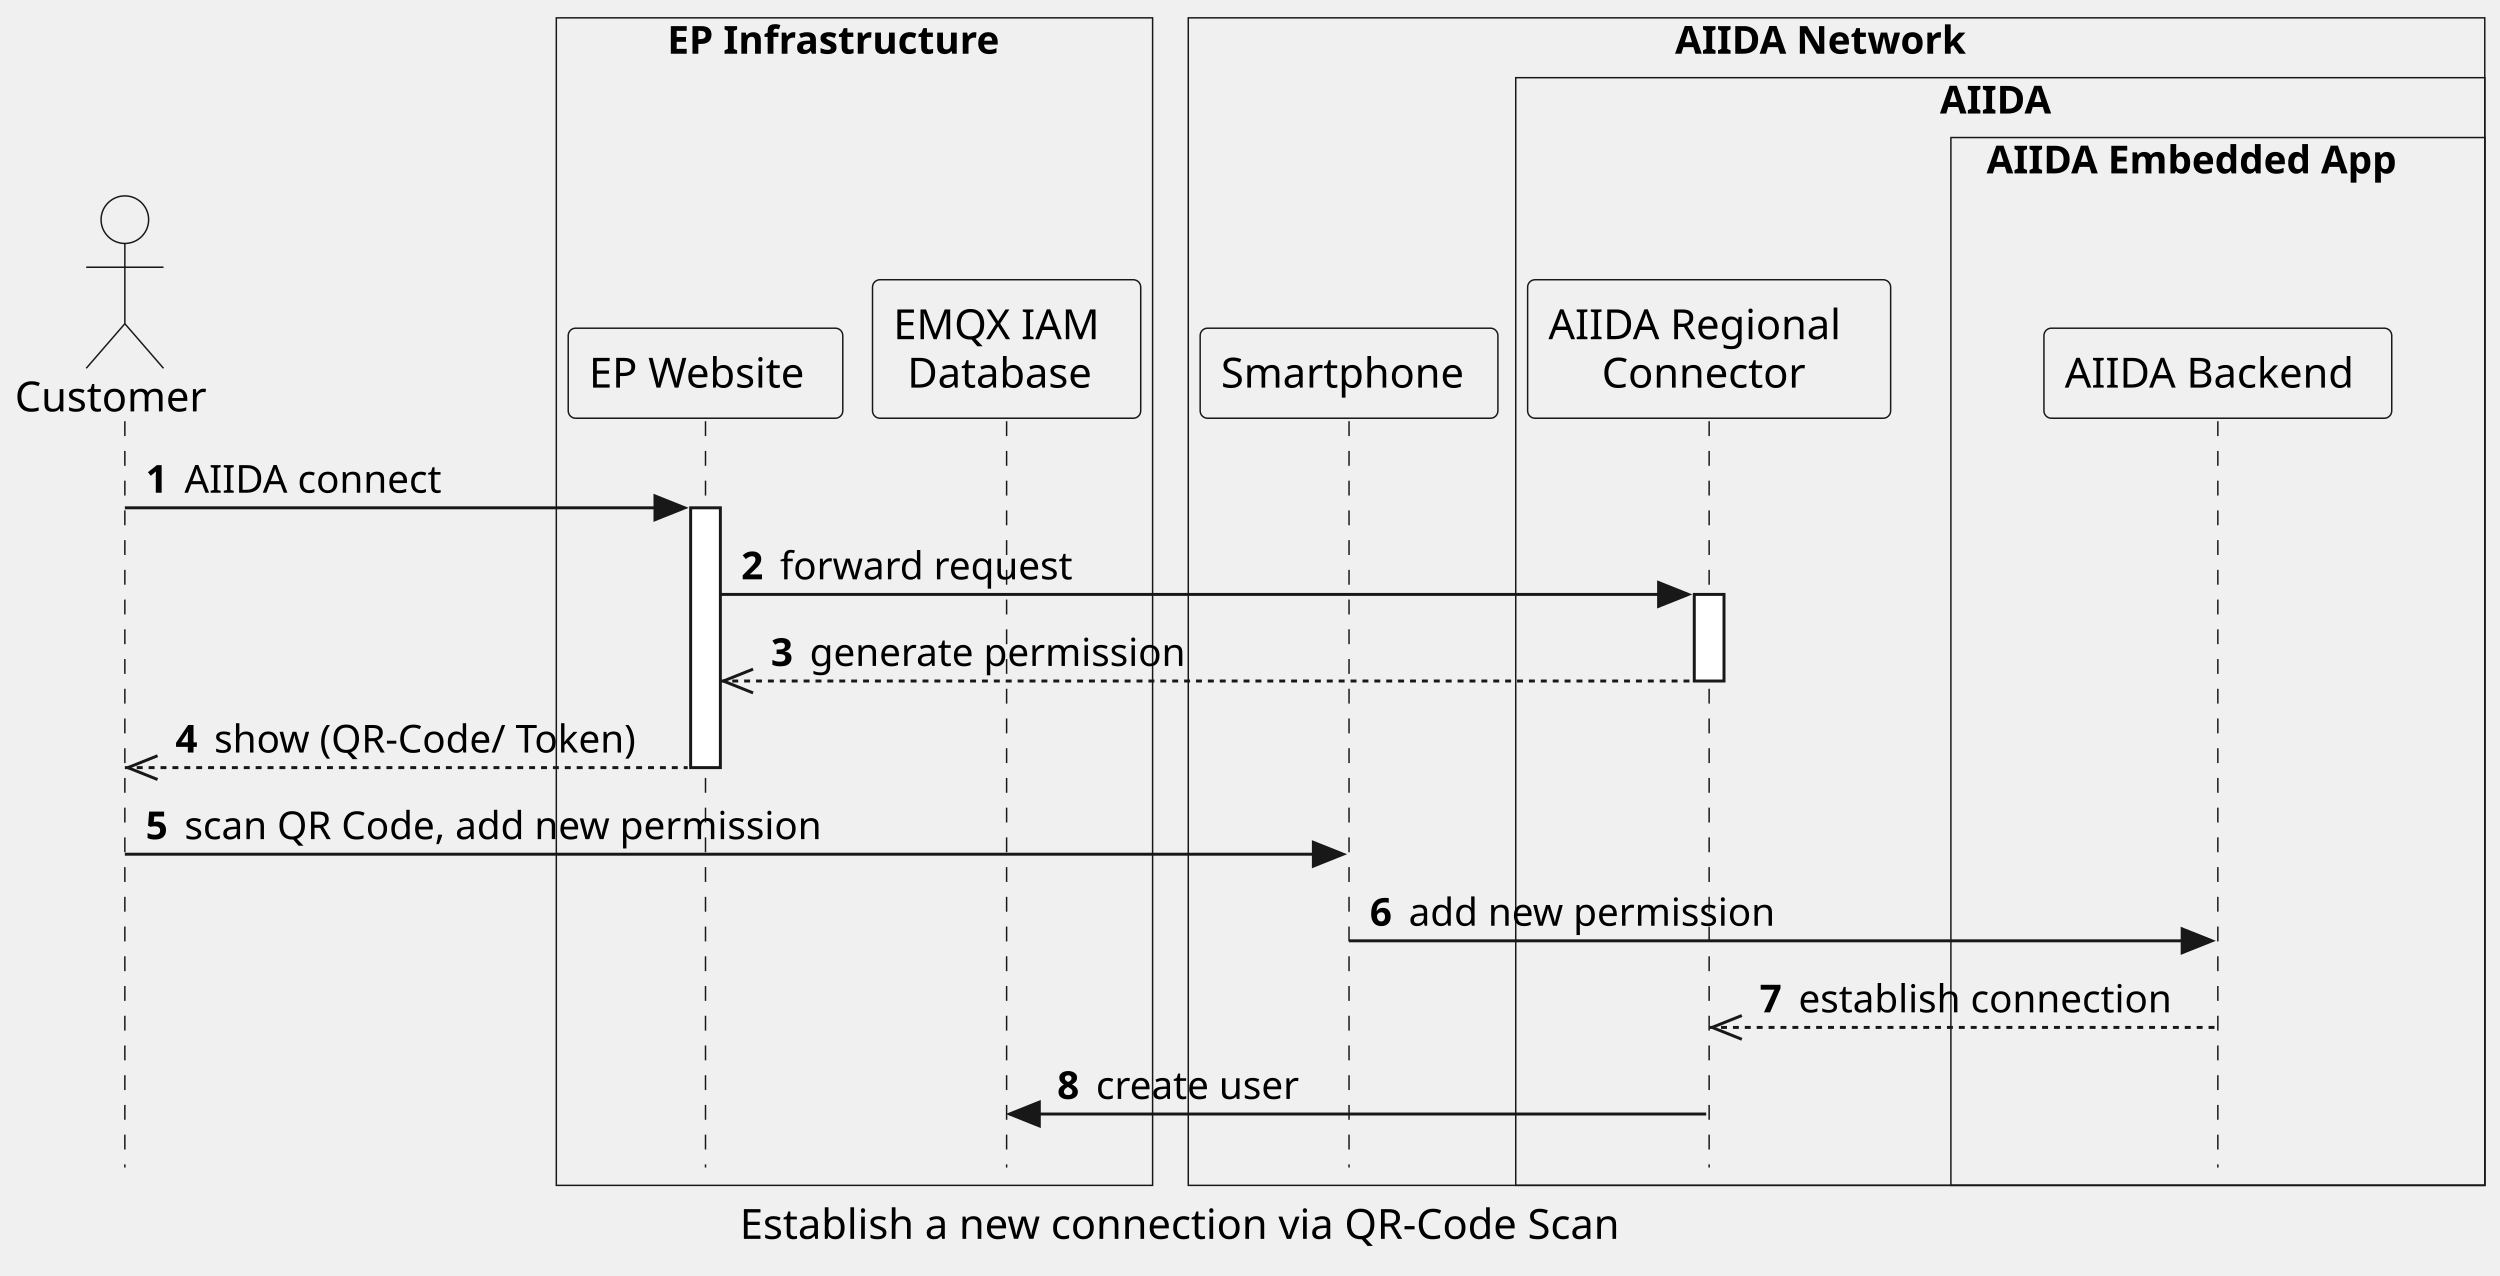
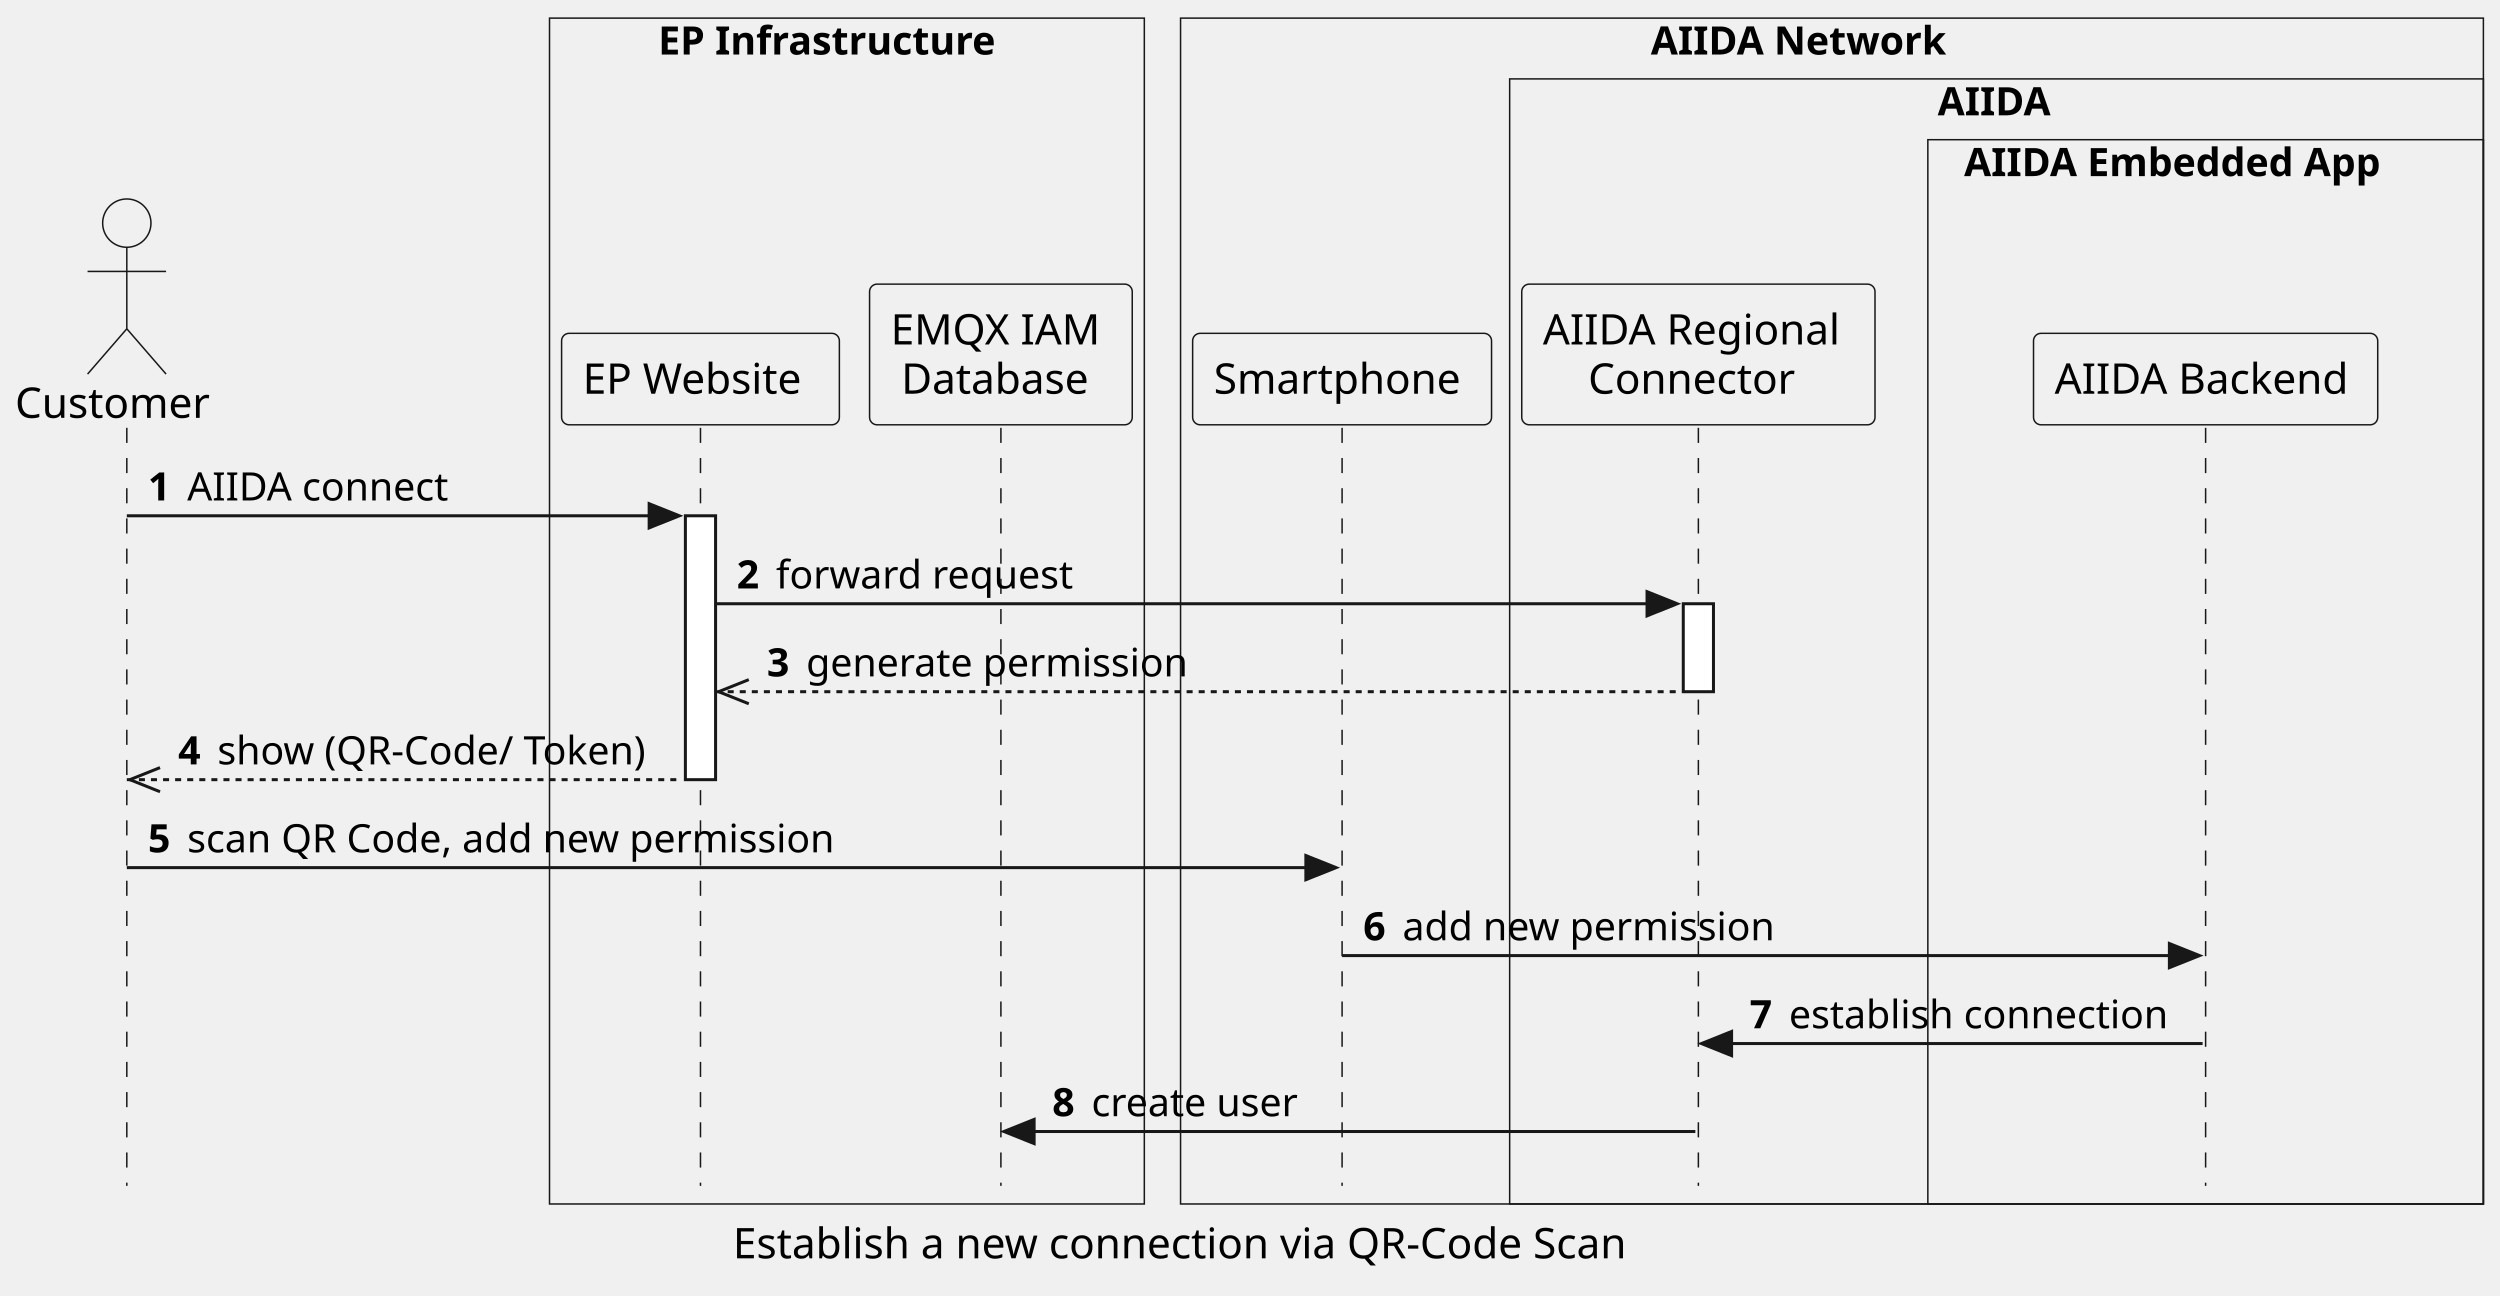
- <svg xmlns="http://www.w3.org/2000/svg" contentStyleType="text/css" height="429px" preserveAspectRatio="none" style="width:841px;height:429px;background:#FFFFFF;" version="1.1" viewBox="0 0 841 429" width="841px" zoomAndPan="magnify">
+ <svg xmlns="http://www.w3.org/2000/svg" contentStyleType="text/css" height="429px" preserveAspectRatio="none" style="width:828px;height:429px;background:#FFFFFF;" version="1.1" viewBox="0 0 828 429" width="828px" zoomAndPan="magnify">
  <defs />
  <g>
-     <rect fill="none" height="392.758" style="stroke:#181818;stroke-width:0.5;" width="200.588" x="187.147" y="6" />
-     <text fill="#000000" font-family="sans-serif" font-size="13" font-weight="bold" lengthAdjust="spacing" textLength="125.887" x="224.498" y="18.067">EP Infrastructure</text>
-     <rect fill="none" height="392.758" style="stroke:#181818;stroke-width:0.5;" width="436.143" x="399.735" y="6" />
-     <text fill="#000000" font-family="sans-serif" font-size="13" font-weight="bold" lengthAdjust="spacing" textLength="107.022" x="563.496" y="18.067">AIIDA Network</text>
-     <rect fill="none" height="372.625" style="stroke:#181818;stroke-width:0.5;" width="325.982" x="509.895" y="26.133" />
-     <text fill="#000000" font-family="sans-serif" font-size="13" font-weight="bold" lengthAdjust="spacing" textLength="40.587" x="652.593" y="38.2">AIIDA</text>
-     <rect fill="none" height="352.492" style="stroke:#181818;stroke-width:0.5;" width="179.594" x="656.284" y="46.266" />
-     <text fill="#000000" font-family="sans-serif" font-size="13" font-weight="bold" lengthAdjust="spacing" textLength="155.594" x="668.284" y="58.333">AIIDA Embedded App</text>
-     <line style="stroke:#181818;stroke-width:0.5;stroke-dasharray:5.0,5.0;" x1="42.002" x2="42.002" y1="141.695" y2="392.758" />
-     <line style="stroke:#181818;stroke-width:0.5;stroke-dasharray:5.0,5.0;" x1="237.331" x2="237.331" y1="141.695" y2="392.758" />
-     <rect fill="#FFFFFF" height="87.398" style="stroke:#181818;stroke-width:1.0;" width="10" x="232.331" y="170.828" />
-     <line style="stroke:#181818;stroke-width:0.5;stroke-dasharray:5.0,5.0;" x1="338.625" x2="338.625" y1="141.695" y2="392.758" />
-     <line style="stroke:#181818;stroke-width:0.5;stroke-dasharray:5.0,5.0;" x1="453.815" x2="453.815" y1="141.695" y2="392.758" />
-     <line style="stroke:#181818;stroke-width:0.5;stroke-dasharray:5.0,5.0;" x1="574.954" x2="574.954" y1="141.695" y2="392.758" />
-     <rect fill="#FFFFFF" height="29.133" style="stroke:#181818;stroke-width:1.0;" width="10" x="569.954" y="199.961" />
-     <line style="stroke:#181818;stroke-width:0.5;stroke-dasharray:5.0,5.0;" x1="746.081" x2="746.081" y1="141.695" y2="392.758" />
-     <text fill="#000000" font-family="sans-serif" font-size="14" lengthAdjust="spacing" textLength="68.004" x="5" y="138.394">Customer</text>
-     <ellipse cx="42.002" cy="73.898" fill="none" rx="8" ry="8" style="stroke:#181818;stroke-width:0.5;" />
-     <path d="M42.002,81.898 L42.002,108.898 M29.002,89.898 L55.002,89.898 M42.002,108.898 L29.002,123.898 M42.002,108.898 L55.002,123.898 " fill="none" style="stroke:#181818;stroke-width:0.5;" />
-     <rect fill="none" height="30.297" rx="2.5" ry="2.5" style="stroke:#181818;stroke-width:0.5;" width="92.367" x="191.147" y="110.398" />
-     <text fill="#000000" font-family="sans-serif" font-size="14" lengthAdjust="spacing" textLength="78.367" x="198.147" y="130.394">EP Website</text>
-     <rect fill="none" height="46.594" rx="2.5" ry="2.5" style="stroke:#181818;stroke-width:0.5;" width="90.221" x="293.514" y="94.102" />
-     <text fill="#000000" font-family="sans-serif" font-size="14" lengthAdjust="spacing" textLength="71.77" x="300.514" y="114.097">EMQX IAM</text>
-     <text fill="#000000" font-family="sans-serif" font-size="14" lengthAdjust="spacing" textLength="66.801" x="305.224" y="130.394">Database</text>
-     <rect fill="none" height="30.297" rx="2.5" ry="2.5" style="stroke:#181818;stroke-width:0.5;" width="100.16" x="403.735" y="110.398" />
-     <text fill="#000000" font-family="sans-serif" font-size="14" lengthAdjust="spacing" textLength="86.16" x="410.735" y="130.394">Smartphone</text>
-     <rect fill="none" height="46.594" rx="2.5" ry="2.5" style="stroke:#181818;stroke-width:0.5;" width="122.117" x="513.895" y="94.102" />
-     <text fill="#000000" font-family="sans-serif" font-size="14" lengthAdjust="spacing" textLength="103.667" x="520.895" y="114.097">AIIDA Regional</text>
-     <text fill="#000000" font-family="sans-serif" font-size="14" lengthAdjust="spacing" textLength="72.208" x="538.85" y="130.394">Connector</text>
-     <rect fill="none" height="30.297" rx="2.5" ry="2.5" style="stroke:#181818;stroke-width:0.5;" width="117.004" x="687.579" y="110.398" />
-     <text fill="#000000" font-family="sans-serif" font-size="14" lengthAdjust="spacing" textLength="103.004" x="694.579" y="130.394">AIIDA Backend</text>
-     <polygon fill="#181818" points="220.331,166.828,230.331,170.828,220.331,174.828" style="stroke:#181818;stroke-width:1.0;" />
-     <line style="stroke:#181818;stroke-width:1.0;" x1="42.002" x2="226.331" y1="170.828" y2="170.828" />
-     <text fill="#000000" font-family="sans-serif" font-size="13" font-weight="bold" lengthAdjust="spacing" textLength="9.045" x="49.002" y="165.762">1</text>
-     <text fill="#000000" font-family="sans-serif" font-size="13" lengthAdjust="spacing" textLength="91.419" x="62.047" y="165.762">AIIDA connect</text>
-     <polygon fill="#181818" points="557.954,195.961,567.954,199.961,557.954,203.961" style="stroke:#181818;stroke-width:1.0;" />
-     <line style="stroke:#181818;stroke-width:1.0;" x1="242.331" x2="563.954" y1="199.961" y2="199.961" />
-     <text fill="#000000" font-family="sans-serif" font-size="13" font-weight="bold" lengthAdjust="spacing" textLength="9.045" x="249.331" y="194.895">2</text>
-     <text fill="#000000" font-family="sans-serif" font-size="13" lengthAdjust="spacing" textLength="103.905" x="262.376" y="194.895">forward request</text>
-     <line style="stroke:#181818;stroke-width:1.0;" x1="243.331" x2="253.331" y1="229.094" y2="225.094" />
-     <line style="stroke:#181818;stroke-width:1.0;" x1="243.331" x2="253.331" y1="229.094" y2="233.094" />
-     <line style="stroke:#181818;stroke-width:1.0;stroke-dasharray:2.0,2.0;" x1="242.331" x2="568.954" y1="229.094" y2="229.094" />
-     <text fill="#000000" font-family="sans-serif" font-size="13" font-weight="bold" lengthAdjust="spacing" textLength="9.045" x="259.331" y="224.028">3</text>
-     <text fill="#000000" font-family="sans-serif" font-size="13" lengthAdjust="spacing" textLength="134.247" x="272.376" y="224.028">generate permission</text>
-     <line style="stroke:#181818;stroke-width:1.0;" x1="43.002" x2="53.002" y1="258.227" y2="254.227" />
-     <line style="stroke:#181818;stroke-width:1.0;" x1="43.002" x2="53.002" y1="258.227" y2="262.227" />
-     <line style="stroke:#181818;stroke-width:1.0;stroke-dasharray:2.0,2.0;" x1="42.002" x2="231.331" y1="258.227" y2="258.227" />
-     <text fill="#000000" font-family="sans-serif" font-size="13" font-weight="bold" lengthAdjust="spacing" textLength="9.045" x="59.002" y="253.161">4</text>
-     <text fill="#000000" font-family="sans-serif" font-size="13" lengthAdjust="spacing" textLength="153.283" x="72.047" y="253.161">show (QR-Code/ Token)</text>
-     <polygon fill="#181818" points="441.815,283.359,451.815,287.359,441.815,291.359" style="stroke:#181818;stroke-width:1.0;" />
-     <line style="stroke:#181818;stroke-width:1.0;" x1="42.002" x2="447.815" y1="287.359" y2="287.359" />
-     <text fill="#000000" font-family="sans-serif" font-size="13" font-weight="bold" lengthAdjust="spacing" textLength="9.045" x="49.002" y="282.293">5</text>
-     <text fill="#000000" font-family="sans-serif" font-size="13" lengthAdjust="spacing" textLength="230.026" x="62.047" y="282.293">scan QR Code, add new permission</text>
-     <polygon fill="#181818" points="734.081,312.492,744.081,316.492,734.081,320.492" style="stroke:#181818;stroke-width:1.0;" />
-     <line style="stroke:#181818;stroke-width:1.0;" x1="453.815" x2="740.081" y1="316.492" y2="316.492" />
-     <text fill="#000000" font-family="sans-serif" font-size="13" font-weight="bold" lengthAdjust="spacing" textLength="9.045" x="460.815" y="311.426">6</text>
-     <text fill="#000000" font-family="sans-serif" font-size="13" lengthAdjust="spacing" textLength="130.825" x="473.86" y="311.426">add new permission</text>
-     <line style="stroke:#181818;stroke-width:1.0;" x1="575.954" x2="585.954" y1="345.625" y2="341.625" />
-     <line style="stroke:#181818;stroke-width:1.0;" x1="575.954" x2="585.954" y1="345.625" y2="349.625" />
-     <line style="stroke:#181818;stroke-width:1.0;stroke-dasharray:2.0,2.0;" x1="574.954" x2="745.081" y1="345.625" y2="345.625" />
-     <text fill="#000000" font-family="sans-serif" font-size="13" font-weight="bold" lengthAdjust="spacing" textLength="9.045" x="591.954" y="340.559">7</text>
-     <text fill="#000000" font-family="sans-serif" font-size="13" lengthAdjust="spacing" textLength="134.082" x="604.999" y="340.559">establish connection</text>
-     <polygon fill="#181818" points="349.625,370.758,339.625,374.758,349.625,378.758" style="stroke:#181818;stroke-width:1.0;" />
-     <line style="stroke:#181818;stroke-width:1.0;" x1="343.625" x2="573.954" y1="374.758" y2="374.758" />
-     <text fill="#000000" font-family="sans-serif" font-size="13" font-weight="bold" lengthAdjust="spacing" textLength="9.045" x="355.625" y="369.692">8</text>
-     <text fill="#000000" font-family="sans-serif" font-size="13" lengthAdjust="spacing" textLength="74.039" x="368.67" y="369.692">create user</text>
-     <text fill="#000000" font-family="sans-serif" font-size="14" lengthAdjust="spacing" textLength="320.824" x="248.879" y="416.753">Establish a new connection via QR-Code Scan</text>
+     <rect fill="none" height="392.758" style="stroke:#181818;stroke-width:0.5;" width="197" x="182" y="6" />
+     <text fill="#000000" font-family="sans-serif" font-size="13" font-weight="bold" lengthAdjust="spacing" textLength="125" x="218" y="18.067">EP Infrastructure</text>
+     <rect fill="none" height="392.758" style="stroke:#181818;stroke-width:0.5;" width="431.5" x="391" y="6" />
+     <text fill="#000000" font-family="sans-serif" font-size="13" font-weight="bold" lengthAdjust="spacing" textLength="106" x="546.75" y="18.067">AIIDA Network</text>
+     <rect fill="none" height="372.625" style="stroke:#181818;stroke-width:0.5;" width="322.5" x="500" y="26.133" />
+     <text fill="#000000" font-family="sans-serif" font-size="13" font-weight="bold" lengthAdjust="spacing" textLength="39" x="641.75" y="38.2">AIIDA</text>
+     <rect fill="none" height="352.492" style="stroke:#181818;stroke-width:0.5;" width="184" x="638.5" y="46.266" />
+     <text fill="#000000" font-family="sans-serif" font-size="13" font-weight="bold" lengthAdjust="spacing" textLength="160" x="650.5" y="58.333">AIIDA Embedded App</text>
+     <line style="stroke:#181818;stroke-width:0.5;stroke-dasharray:5.0,5.0;" x1="42" x2="42" y1="141.695" y2="392.758" />
+     <line style="stroke:#181818;stroke-width:0.5;stroke-dasharray:5.0,5.0;" x1="232" x2="232" y1="141.695" y2="392.758" />
+     <rect fill="#FFFFFF" height="87.398" style="stroke:#181818;stroke-width:1.0;" width="10" x="227" y="170.828" />
+     <line style="stroke:#181818;stroke-width:0.5;stroke-dasharray:5.0,5.0;" x1="331.5" x2="331.5" y1="141.695" y2="392.758" />
+     <line style="stroke:#181818;stroke-width:0.5;stroke-dasharray:5.0,5.0;" x1="444.5" x2="444.5" y1="141.695" y2="392.758" />
+     <line style="stroke:#181818;stroke-width:0.5;stroke-dasharray:5.0,5.0;" x1="562.5" x2="562.5" y1="141.695" y2="392.758" />
+     <rect fill="#FFFFFF" height="29.133" style="stroke:#181818;stroke-width:1.0;" width="10" x="557.5" y="199.961" />
+     <line style="stroke:#181818;stroke-width:0.5;stroke-dasharray:5.0,5.0;" x1="730.5" x2="730.5" y1="141.695" y2="392.758" />
+     <text fill="#000000" font-family="sans-serif" font-size="14" lengthAdjust="spacing" textLength="68" x="5" y="138.394">Customer</text>
+     <ellipse cx="42" cy="73.898" fill="none" rx="8" ry="8" style="stroke:#181818;stroke-width:0.5;" />
+     <path d="M42,81.898 L42,108.898 M29,89.898 L55,89.898 M42,108.898 L29,123.898 M42,108.898 L55,123.898 " fill="none" style="stroke:#181818;stroke-width:0.5;" />
+     <rect fill="none" height="30.297" rx="2.5" ry="2.5" style="stroke:#181818;stroke-width:0.5;" width="92" x="186" y="110.398" />
+     <text fill="#000000" font-family="sans-serif" font-size="14" lengthAdjust="spacing" textLength="78" x="193" y="130.394">EP Website</text>
+     <rect fill="none" height="46.594" rx="2.5" ry="2.5" style="stroke:#181818;stroke-width:0.5;" width="87" x="288" y="94.102" />
+     <text fill="#000000" font-family="sans-serif" font-size="14" lengthAdjust="spacing" textLength="69" x="295" y="114.097">EMQX IAM</text>
+     <text fill="#000000" font-family="sans-serif" font-size="14" lengthAdjust="spacing" textLength="66" x="298.5" y="130.394">Database</text>
+     <rect fill="none" height="30.297" rx="2.5" ry="2.5" style="stroke:#181818;stroke-width:0.5;" width="99" x="395" y="110.398" />
+     <text fill="#000000" font-family="sans-serif" font-size="14" lengthAdjust="spacing" textLength="85" x="402" y="130.394">Smartphone</text>
+     <rect fill="none" height="46.594" rx="2.5" ry="2.5" style="stroke:#181818;stroke-width:0.5;" width="117" x="504" y="94.102" />
+     <text fill="#000000" font-family="sans-serif" font-size="14" lengthAdjust="spacing" textLength="99" x="511" y="114.097">AIIDA Regional</text>
+     <text fill="#000000" font-family="sans-serif" font-size="14" lengthAdjust="spacing" textLength="73" x="526" y="130.394">Connector</text>
+     <rect fill="none" height="30.297" rx="2.5" ry="2.5" style="stroke:#181818;stroke-width:0.5;" width="114" x="673.5" y="110.398" />
+     <text fill="#000000" font-family="sans-serif" font-size="14" lengthAdjust="spacing" textLength="100" x="680.5" y="130.394">AIIDA Backend</text>
+     <polygon fill="#181818" points="215,166.828,225,170.828,215,174.828" style="stroke:#181818;stroke-width:1.0;" />
+     <line style="stroke:#181818;stroke-width:1.0;" x1="42" x2="221" y1="170.828" y2="170.828" />
+     <text fill="#000000" font-family="sans-serif" font-size="13" font-weight="bold" lengthAdjust="spacing" textLength="9" x="49" y="165.762">1</text>
+     <text fill="#000000" font-family="sans-serif" font-size="13" lengthAdjust="spacing" textLength="89" x="62" y="165.762">AIIDA connect</text>
+     <polygon fill="#181818" points="545.5,195.961,555.5,199.961,545.5,203.961" style="stroke:#181818;stroke-width:1.0;" />
+     <line style="stroke:#181818;stroke-width:1.0;" x1="237" x2="551.5" y1="199.961" y2="199.961" />
+     <text fill="#000000" font-family="sans-serif" font-size="13" font-weight="bold" lengthAdjust="spacing" textLength="9" x="244" y="194.895">2</text>
+     <text fill="#000000" font-family="sans-serif" font-size="13" lengthAdjust="spacing" textLength="100" x="257" y="194.895">forward request</text>
+     <line style="stroke:#181818;stroke-width:1.0;" x1="238" x2="248" y1="229.094" y2="225.094" />
+     <line style="stroke:#181818;stroke-width:1.0;" x1="238" x2="248" y1="229.094" y2="233.094" />
+     <line style="stroke:#181818;stroke-width:1.0;stroke-dasharray:2.0,2.0;" x1="237" x2="556.5" y1="229.094" y2="229.094" />
+     <text fill="#000000" font-family="sans-serif" font-size="13" font-weight="bold" lengthAdjust="spacing" textLength="9" x="254" y="224.028">3</text>
+     <text fill="#000000" font-family="sans-serif" font-size="13" lengthAdjust="spacing" textLength="132" x="267" y="224.028">generate permission</text>
+     <line style="stroke:#181818;stroke-width:1.0;" x1="43" x2="53" y1="258.227" y2="254.227" />
+     <line style="stroke:#181818;stroke-width:1.0;" x1="43" x2="53" y1="258.227" y2="262.227" />
+     <line style="stroke:#181818;stroke-width:1.0;stroke-dasharray:2.0,2.0;" x1="42" x2="226" y1="258.227" y2="258.227" />
+     <text fill="#000000" font-family="sans-serif" font-size="13" font-weight="bold" lengthAdjust="spacing" textLength="9" x="59" y="253.161">4</text>
+     <text fill="#000000" font-family="sans-serif" font-size="13" lengthAdjust="spacing" textLength="148" x="72" y="253.161">show (QR-Code/ Token)</text>
+     <polygon fill="#181818" points="432.5,283.359,442.5,287.359,432.5,291.359" style="stroke:#181818;stroke-width:1.0;" />
+     <line style="stroke:#181818;stroke-width:1.0;" x1="42" x2="438.5" y1="287.359" y2="287.359" />
+     <text fill="#000000" font-family="sans-serif" font-size="13" font-weight="bold" lengthAdjust="spacing" textLength="9" x="49" y="282.293">5</text>
+     <text fill="#000000" font-family="sans-serif" font-size="13" lengthAdjust="spacing" textLength="224" x="62" y="282.293">scan QR Code, add new permission</text>
+     <polygon fill="#181818" points="718.5,312.492,728.5,316.492,718.5,320.492" style="stroke:#181818;stroke-width:1.0;" />
+     <line style="stroke:#181818;stroke-width:1.0;" x1="444.5" x2="724.5" y1="316.492" y2="316.492" />
+     <text fill="#000000" font-family="sans-serif" font-size="13" font-weight="bold" lengthAdjust="spacing" textLength="9" x="451.5" y="311.426">6</text>
+     <text fill="#000000" font-family="sans-serif" font-size="13" lengthAdjust="spacing" textLength="127" x="464.5" y="311.426">add new permission</text>
+     <polygon fill="#181818" points="573.5,341.625,563.5,345.625,573.5,349.625" style="stroke:#181818;stroke-width:1.0;" />
+     <line style="stroke:#181818;stroke-width:1.0;" x1="567.5" x2="729.5" y1="345.625" y2="345.625" />
+     <text fill="#000000" font-family="sans-serif" font-size="13" font-weight="bold" lengthAdjust="spacing" textLength="9" x="579.5" y="340.559">7</text>
+     <text fill="#000000" font-family="sans-serif" font-size="13" lengthAdjust="spacing" textLength="131" x="592.5" y="340.559">establish connection</text>
+     <polygon fill="#181818" points="342.5,370.758,332.5,374.758,342.5,378.758" style="stroke:#181818;stroke-width:1.0;" />
+     <line style="stroke:#181818;stroke-width:1.0;" x1="336.5" x2="561.5" y1="374.758" y2="374.758" />
+     <text fill="#000000" font-family="sans-serif" font-size="13" font-weight="bold" lengthAdjust="spacing" textLength="9" x="348.5" y="369.692">8</text>
+     <text fill="#000000" font-family="sans-serif" font-size="13" lengthAdjust="spacing" textLength="73" x="361.5" y="369.692">create user</text>
+     <text fill="#000000" font-family="sans-serif" font-size="14" lengthAdjust="spacing" textLength="316" x="242.75" y="416.753">Establish a new connection via QR-Code Scan</text>
  </g>
</svg>
